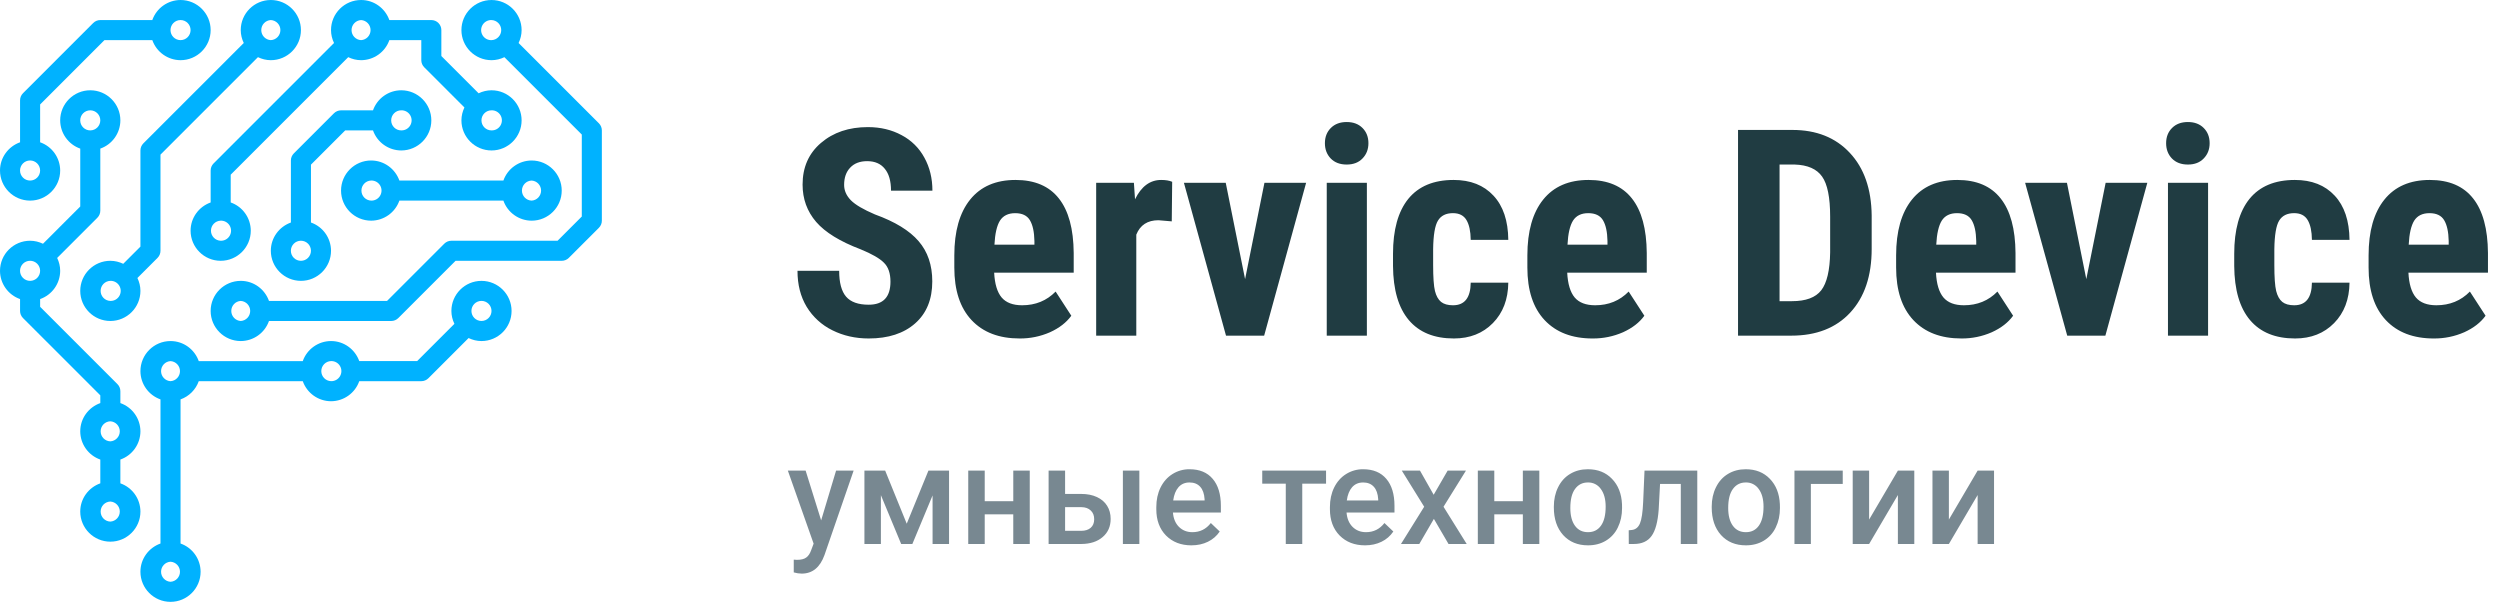
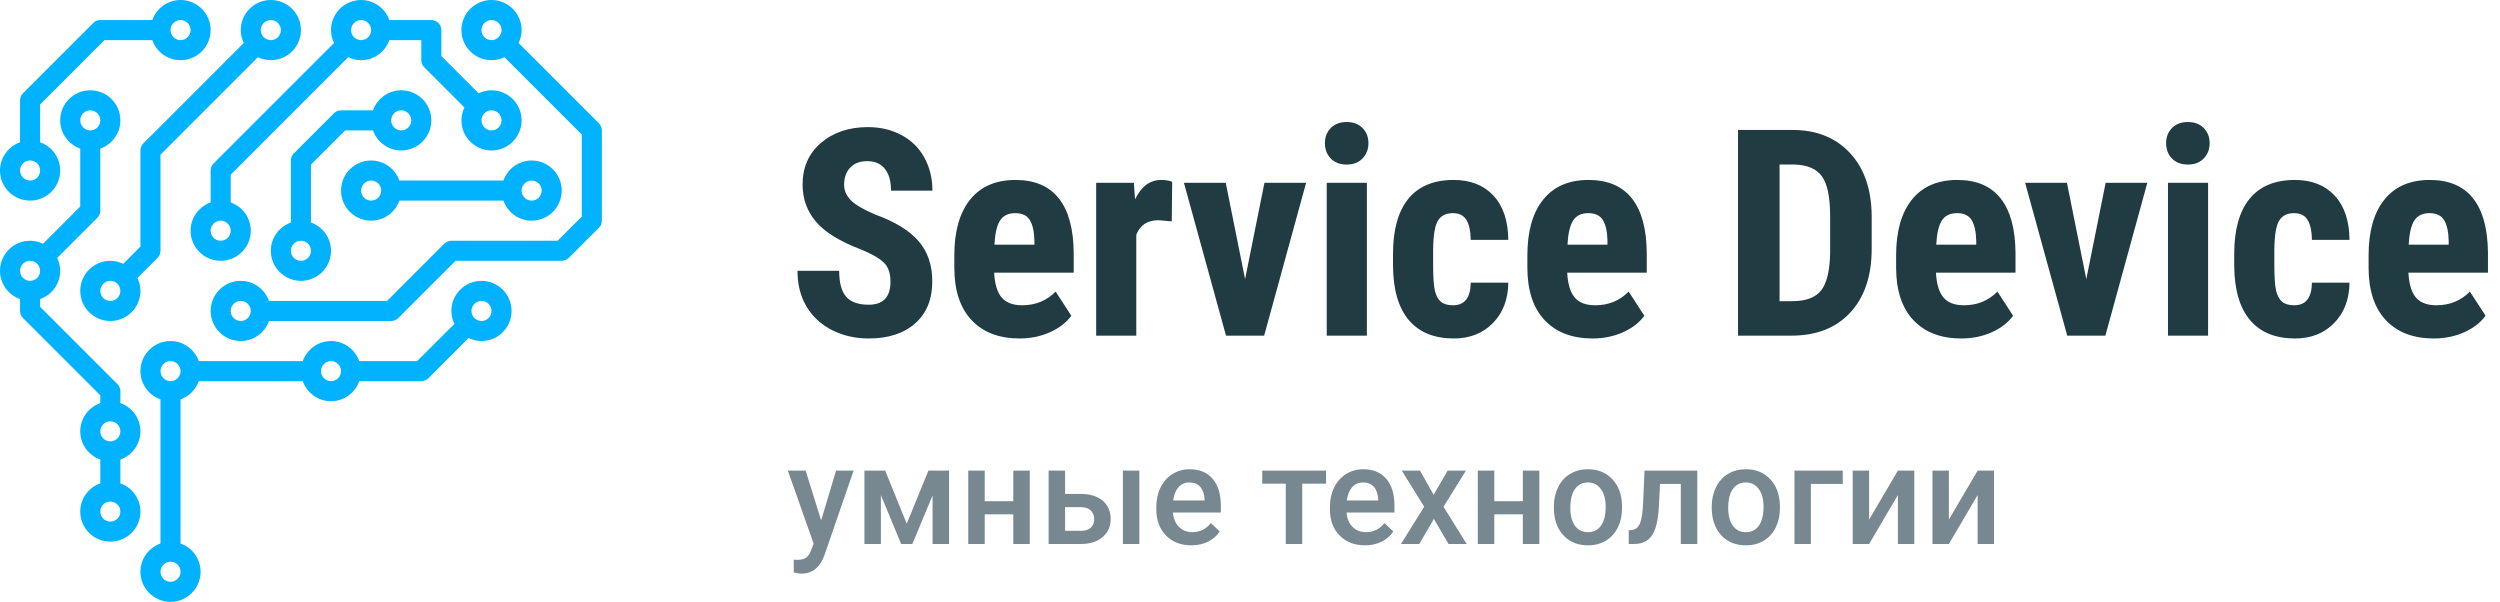
- <svg xmlns="http://www.w3.org/2000/svg" width="216" height="52" fill="none">
-   <path d="M76.936 24.337c0-.724-.188-1.27-.562-1.636-.366-.374-1.038-.76-2.014-1.16-1.782-.675-3.064-1.464-3.845-2.368-.782-.911-1.172-1.985-1.172-3.222 0-1.498.529-2.698 1.587-3.601 1.066-.912 2.417-1.368 4.052-1.368 1.09 0 2.063.232 2.918.696a4.708 4.708 0 011.965 1.941c.464.838.696 1.79.696 2.857h-3.577c0-.83-.179-1.461-.537-1.892-.35-.44-.858-.66-1.526-.66-.626 0-1.115.188-1.465.562-.35.366-.524.862-.524 1.49 0 .487.195.93.586 1.33.39.39 1.082.797 2.075 1.22 1.733.627 2.99 1.396 3.772 2.308.79.911 1.184 2.07 1.184 3.479 0 1.546-.493 2.754-1.477 3.625-.985.87-2.324 1.306-4.016 1.306-1.148 0-2.194-.236-3.138-.708a5.35 5.35 0 01-2.221-2.026c-.53-.88-.794-1.917-.794-3.113h3.601c0 1.025.2 1.77.599 2.234.398.464 1.05.696 1.953.696 1.253 0 1.88-.664 1.88-1.99zm11.157 4.907c-1.774 0-3.158-.529-4.15-1.587-.993-1.058-1.49-2.571-1.49-4.54v-1.05c0-2.084.456-3.691 1.367-4.822.912-1.132 2.218-1.697 3.919-1.697 1.66 0 2.91.533 3.747 1.599.838 1.058 1.266 2.629 1.282 4.712v1.697h-6.873c.05.976.265 1.692.648 2.148.382.448.972.671 1.77.671 1.155 0 2.12-.394 2.893-1.184l1.355 2.088c-.424.586-1.038 1.062-1.844 1.428a6.388 6.388 0 01-2.624.537zM85.92 21.14h3.454v-.318c-.016-.79-.146-1.387-.39-1.794-.244-.407-.667-.61-1.27-.61-.602 0-1.041.215-1.318.646-.269.432-.427 1.123-.476 2.076zm15.32-2.014l-1.148-.098c-.944 0-1.583.415-1.916 1.245V29h-3.467V15.792h3.26l.097 1.428c.545-1.115 1.298-1.672 2.258-1.672.391 0 .708.053.952.159l-.036 3.418zm6.335 4.992l1.673-8.325h3.601L109.223 29h-3.296l-3.637-13.208h3.613l1.672 8.325zM118.098 29h-3.467V15.792h3.467V29zm-3.626-16.626c0-.537.171-.976.513-1.318.342-.342.797-.513 1.367-.513s1.025.17 1.367.513c.342.342.513.78.513 1.318 0 .529-.171.968-.513 1.318-.333.35-.789.525-1.367.525s-1.038-.175-1.379-.525c-.334-.35-.501-.789-.501-1.318zm11.072 14.001c1.001 0 1.51-.65 1.526-1.953h3.247c-.016 1.44-.46 2.604-1.331 3.492-.87.887-1.993 1.33-3.369 1.33-1.701 0-2.999-.529-3.894-1.587-.895-1.058-1.351-2.616-1.367-4.675v-1.05c0-2.075.439-3.658 1.318-4.748.887-1.09 2.194-1.636 3.919-1.636 1.456 0 2.604.451 3.442 1.355.838.895 1.266 2.169 1.282 3.82h-3.247c-.008-.74-.13-1.31-.366-1.708-.236-.4-.627-.599-1.172-.599-.602 0-1.034.216-1.294.648-.261.423-.399 1.249-.415 2.477v1.343c0 1.075.053 1.827.158 2.259.106.423.281.736.525.94.244.195.59.293 1.038.293zm12.06 2.87c-1.774 0-3.157-.53-4.15-1.588-.993-1.058-1.489-2.571-1.489-4.54v-1.05c0-2.084.456-3.691 1.367-4.822.911-1.132 2.218-1.697 3.918-1.697 1.661 0 2.91.533 3.748 1.599.838 1.058 1.266 2.629 1.282 4.712v1.697h-6.873c.049.976.265 1.692.647 2.148.383.448.973.671 1.77.671 1.156 0 2.12-.394 2.893-1.184l1.355 2.088c-.423.586-1.037 1.062-1.843 1.428a6.388 6.388 0 01-2.625.537zm-2.172-8.106h3.454v-.318c-.016-.79-.146-1.387-.39-1.794-.245-.407-.668-.61-1.27-.61s-1.042.215-1.318.646c-.269.432-.428 1.123-.476 2.076zM150.166 29V11.227h4.699c2.075 0 3.727.659 4.956 1.977 1.237 1.319 1.868 3.125 1.892 5.42v2.88c0 2.336-.618 4.172-1.855 5.506-1.229 1.327-2.926 1.99-5.09 1.99h-4.602zm3.588-14.783v11.804h1.075c1.196 0 2.038-.313 2.526-.94.489-.634.745-1.725.77-3.27v-3.09c0-1.66-.232-2.815-.696-3.466-.464-.66-1.254-1.005-2.368-1.038h-1.307zm15.711 15.027c-1.774 0-3.158-.529-4.151-1.587-.992-1.058-1.489-2.571-1.489-4.54v-1.05c0-2.084.456-3.691 1.367-4.822.912-1.132 2.218-1.697 3.919-1.697 1.66 0 2.909.533 3.747 1.599.839 1.058 1.266 2.629 1.282 4.712v1.697h-6.872c.048.976.264 1.692.647 2.148.382.448.972.671 1.77.671 1.155 0 2.12-.394 2.893-1.184l1.355 2.088c-.424.586-1.038 1.062-1.844 1.428a6.383 6.383 0 01-2.624.537zm-2.173-8.105h3.455v-.318c-.017-.79-.147-1.387-.391-1.794-.244-.407-.667-.61-1.27-.61-.602 0-1.041.215-1.318.646-.268.432-.427 1.123-.476 2.076zm12.964 2.978l1.672-8.325h3.601L181.904 29h-3.296l-3.638-13.208h3.613l1.673 8.325zM190.778 29h-3.466V15.792h3.466V29zm-3.625-16.626c0-.537.171-.976.513-1.318.341-.342.797-.513 1.367-.513.569 0 1.025.17 1.367.513.342.342.513.78.513 1.318 0 .529-.171.968-.513 1.318-.334.35-.789.525-1.367.525s-1.038-.175-1.38-.525c-.333-.35-.5-.789-.5-1.318zm11.072 14.001c1.001 0 1.509-.65 1.525-1.953h3.248c-.017 1.44-.46 2.604-1.331 3.492-.871.887-1.994 1.33-3.369 1.33-1.701 0-2.999-.529-3.894-1.587-.895-1.058-1.351-2.616-1.367-4.675v-1.05c0-2.075.439-3.658 1.318-4.748.887-1.09 2.193-1.636 3.918-1.636 1.457 0 2.605.451 3.443 1.355.838.895 1.265 2.169 1.282 3.82h-3.248c-.008-.74-.13-1.31-.366-1.708-.236-.4-.626-.599-1.172-.599-.602 0-1.033.216-1.294.648-.26.423-.398 1.249-.415 2.477v1.343c0 1.075.053 1.827.159 2.259.106.423.281.736.525.94.244.195.59.293 1.038.293zm12.06 2.87c-1.774 0-3.157-.53-4.15-1.588-.993-1.058-1.489-2.571-1.489-4.54v-1.05c0-2.084.455-3.691 1.367-4.822.911-1.132 2.217-1.697 3.918-1.697 1.66 0 2.909.533 3.748 1.599.838 1.058 1.265 2.629 1.281 4.712v1.697h-6.872c.049.976.264 1.692.647 2.148.382.448.972.671 1.77.671 1.155 0 2.12-.394 2.893-1.184l1.355 2.088c-.423.586-1.038 1.062-1.843 1.428a6.392 6.392 0 01-2.625.537zm-2.173-8.106h3.455v-.318c-.016-.79-.147-1.387-.391-1.794-.244-.407-.667-.61-1.269-.61-.602 0-1.042.215-1.319.646-.268.432-.427 1.123-.476 2.076z" fill="#203C42" />
-   <path d="M70.947 44.96l1.29-4.3h1.517l-2.52 7.3c-.386 1.067-1.043 1.6-1.968 1.6a2.55 2.55 0 01-.686-.105v-1.102l.27.018c.359 0 .629-.066.808-.2.184-.128.328-.347.434-.655l.205-.545-2.227-6.31h1.536l1.341 4.3zm7.395.288l1.875-4.588h1.781V47h-1.424v-4.195L78.828 47h-.967l-1.752-4.219V47h-1.423v-6.34h1.792l1.864 4.588zM88.97 47h-1.424v-2.56H85.08V47h-1.424v-6.34h1.424v2.643h2.467V40.66h1.424V47zm3.052-4.324h1.395c.52 0 .973.09 1.36.27.386.179.679.431.878.755.203.324.305.701.305 1.131 0 .652-.23 1.176-.692 1.57-.46.395-1.074.594-1.84.598H90.6v-6.34h1.424v2.016zM98.44 47h-1.423v-6.34h1.423V47zm-6.416-3.182v2.045h1.39c.347 0 .62-.086.82-.258.203-.175.304-.423.304-.744 0-.32-.1-.572-.299-.755-.195-.188-.46-.284-.797-.288h-1.418zm10.916 3.3c-.902 0-1.634-.284-2.197-.85-.558-.57-.838-1.328-.838-2.274v-.176c0-.633.121-1.197.364-1.693.246-.5.589-.889 1.031-1.166a2.715 2.715 0 011.476-.416c.864 0 1.53.275 1.998.826.473.55.709 1.33.709 2.338v.574h-4.142c.043.524.217.938.521 1.242.309.305.696.457 1.16.457.653 0 1.184-.263 1.594-.79l.768.732a2.58 2.58 0 01-1.02.885c-.422.207-.896.31-1.424.31zm-.169-5.433c-.391 0-.708.137-.95.41-.238.274-.39.655-.457 1.143h2.713v-.105c-.031-.477-.158-.836-.381-1.078-.222-.246-.531-.37-.925-.37zm11.8.106h-2.056V47h-1.424v-5.209h-2.033v-1.13h5.513v1.13zm3.369 5.326c-.902 0-1.634-.283-2.197-.85-.558-.57-.838-1.328-.838-2.273v-.176c0-.633.121-1.197.364-1.693.246-.5.589-.889 1.031-1.166a2.715 2.715 0 011.476-.416c.864 0 1.53.275 1.998.826.473.55.709 1.33.709 2.338v.574h-4.142c.043.524.217.938.521 1.242.309.305.696.457 1.16.457.653 0 1.184-.263 1.594-.79l.768.732a2.58 2.58 0 01-1.02.885c-.422.207-.896.31-1.424.31zm-.169-5.431c-.391 0-.708.136-.95.41-.238.273-.39.654-.457 1.142h2.713v-.105c-.031-.477-.158-.836-.381-1.078-.222-.246-.531-.37-.925-.37zm6.099 1.06l1.207-2.086h1.582l-1.939 3.123L126.723 47h-1.571l-1.265-2.168-1.26 2.168h-1.582l2.004-3.217-1.934-3.123h1.571l1.183 2.086zM132.998 47h-1.424v-2.56h-2.467V47h-1.423v-6.34h1.423v2.643h2.467V40.66h1.424V47zm1.254-3.228c0-.622.123-1.18.369-1.676.246-.5.592-.883 1.037-1.149.446-.27.957-.404 1.535-.404.856 0 1.549.275 2.08.826.536.55.825 1.281.868 2.191l.005.334c0 .626-.121 1.184-.363 1.676a2.638 2.638 0 01-1.031 1.143c-.445.27-.961.404-1.547.404-.894 0-1.611-.297-2.15-.89-.535-.598-.803-1.393-.803-2.385v-.07zm1.424.123c0 .652.135 1.164.404 1.535.27.367.645.55 1.125.55.481 0 .854-.187 1.119-.562.27-.375.405-.924.405-1.646 0-.641-.139-1.149-.417-1.524a1.31 1.31 0 00-1.119-.563c-.464 0-.834.186-1.107.557-.274.367-.41.918-.41 1.653zm10.969-3.235V47h-1.424v-5.191h-1.793l-.117 2.209c-.075 1.062-.28 1.826-.616 2.29-.332.462-.841.692-1.529.692h-.439l-.006-1.184.293-.029c.312-.043.539-.232.679-.568.145-.34.237-.957.276-1.852l.117-2.707h4.559zm1.248 3.112c0-.622.123-1.18.369-1.676.246-.5.592-.883 1.037-1.149.445-.27.957-.404 1.535-.404.855 0 1.549.275 2.08.826.535.55.824 1.281.867 2.191l.006.334c0 .626-.121 1.184-.363 1.676a2.638 2.638 0 01-1.031 1.143c-.446.27-.961.404-1.547.404-.895 0-1.612-.297-2.151-.89-.535-.598-.802-1.393-.802-2.385v-.07zm1.423.123c0 .652.135 1.164.405 1.535.269.367.644.55 1.125.55.48 0 .853-.187 1.119-.562.269-.375.404-.924.404-1.646 0-.641-.139-1.149-.416-1.524a1.31 1.31 0 00-1.119-.563c-.465 0-.834.186-1.107.557-.274.367-.411.918-.411 1.653zm9.897-2.086h-2.754V47h-1.418v-6.34h4.172v1.149zm4.764-1.149h1.418V47h-1.418v-4.23L161.492 47h-1.418v-6.34h1.418v4.23l2.485-4.23zm6.89 0h1.418V47h-1.418v-4.23L168.383 47h-1.418v-6.34h1.418v4.23l2.484-4.23z" fill="#788891" />
-   <path d="M32.067 13.867c1.128 0 2.081.727 2.44 1.733h8.986a2.596 2.596 0 012.44-1.733c1.434 0 2.6 1.166 2.6 2.6 0 1.433-1.166 2.6-2.6 2.6a2.597 2.597 0 01-2.44-1.734h-8.987a2.597 2.597 0 01-2.44 1.733 2.603 2.603 0 01-2.6-2.6c0-1.433 1.167-2.6 2.6-2.6zm13.866 3.466a.868.868 0 000-1.733.867.867 0 000 1.733zm-13.866 0a.868.868 0 10-.002-1.735.868.868 0 00.002 1.735z" fill="#00B2FF" />
-   <path d="M25.133 19.226v-5.36c0-.23.091-.45.254-.612l3.467-3.467a.864.864 0 01.613-.254h2.76a2.596 2.596 0 012.44-1.733c1.433 0 2.6 1.166 2.6 2.6 0 1.433-1.167 2.6-2.6 2.6a2.596 2.596 0 01-2.44-1.733h-2.402l-2.958 2.958v5a2.596 2.596 0 011.733 2.441c0 1.434-1.167 2.6-2.6 2.6a2.603 2.603 0 01-2.6-2.6c0-1.128.727-2.081 1.733-2.44zm9.534-7.96a.868.868 0 10-.002-1.735.868.868 0 00.002 1.736zM26 22.534a.867.867 0 10-.002-1.735.867.867 0 00.002 1.735zm-16.467-.001c.4 0 .775.098 1.114.26l1.486-1.485V13c0-.23.091-.45.254-.613l8.674-8.673A2.556 2.556 0 0120.8 2.6c0-1.433 1.166-2.6 2.6-2.6C24.834 0 26 1.167 26 2.6s-1.166 2.6-2.6 2.6c-.4 0-.775-.098-1.114-.261l-8.42 8.42v8.307c0 .23-.09.451-.253.613l-1.74 1.74c.162.34.26.714.26 1.114 0 1.433-1.166 2.6-2.6 2.6a2.603 2.603 0 01-2.6-2.6c0-1.433 1.167-2.6 2.6-2.6zM23.4 3.467a.868.868 0 000-1.734.868.868 0 000 1.734zM9.533 26a.868.868 0 10-.001-1.735A.868.868 0 009.533 26zm-7.8-13.707V8.667c0-.231.091-.451.254-.613l6.067-6.067a.864.864 0 01.613-.254h4.492A2.597 2.597 0 0115.6 0c1.433 0 2.6 1.167 2.6 2.6s-1.167 2.6-2.6 2.6a2.597 2.597 0 01-2.44-1.733H9.024L3.467 9.025v3.268a2.596 2.596 0 011.733 2.44c0 1.433-1.167 2.6-2.6 2.6a2.603 2.603 0 01-2.6-2.6c0-1.128.727-2.082 1.733-2.44zM15.6 3.467a.867.867 0 10-.002-1.735.867.867 0 00.002 1.735zM2.6 15.6a.867.867 0 10-.002-1.735A.867.867 0 002.6 15.6zm11.266 31.36V34.507a2.597 2.597 0 01-1.733-2.44c0-1.434 1.167-2.6 2.6-2.6 1.129 0 2.082.726 2.44 1.733h8.986a2.597 2.597 0 012.441-1.734c1.128 0 2.082.727 2.44 1.733h5.001l3.22-3.22A2.557 2.557 0 0139 26.867c0-1.433 1.166-2.6 2.6-2.6 1.433 0 2.6 1.167 2.6 2.6 0 1.434-1.167 2.6-2.6 2.6-.4 0-.775-.098-1.114-.26l-3.473 3.473a.864.864 0 01-.613.254h-5.36a2.597 2.597 0 01-2.44 1.733 2.597 2.597 0 01-2.44-1.733h-8.987a2.598 2.598 0 01-1.574 1.574V46.96a2.596 2.596 0 011.733 2.44c0 1.434-1.166 2.6-2.6 2.6a2.603 2.603 0 01-2.6-2.6c0-1.128.728-2.082 1.734-2.44zM41.6 27.732a.867.867 0 10-.002-1.735.867.867 0 00.002 1.735zm-13 5.2a.868.868 0 10-.002-1.735.868.868 0 00.002 1.735zM14.733 50.266a.868.868 0 000-1.733.868.868 0 000 1.733zm0-17.333a.868.868 0 000-1.733.868.868 0 000 1.733z" fill="#00B2FF" />
-   <path d="M18.2 17.492v-2.759c0-.23.091-.45.254-.613L28.86 3.714A2.556 2.556 0 0128.6 2.6c0-1.433 1.166-2.6 2.6-2.6 1.128 0 2.082.727 2.44 1.733h3.627c.478 0 .866.388.866.867v2.241l3.22 3.22a2.556 2.556 0 011.114-.261c1.433 0 2.6 1.166 2.6 2.6 0 1.433-1.167 2.6-2.6 2.6a2.603 2.603 0 01-2.6-2.6c0-.4.098-.775.26-1.114l-3.473-3.473A.863.863 0 0136.4 5.2V3.467h-2.76A2.596 2.596 0 0131.2 5.2c-.4 0-.775-.098-1.114-.261L19.933 15.092v2.4a2.596 2.596 0 011.734 2.441c0 1.433-1.167 2.6-2.6 2.6a2.603 2.603 0 01-2.6-2.6c0-1.128.727-2.082 1.733-2.44zm24.267-6.226a.868.868 0 10-.002-1.735.868.868 0 00.002 1.736zM31.2 3.467a.868.868 0 000-1.733.868.868 0 000 1.734zM19.067 20.8a.868.868 0 10-.002-1.735.868.868 0 00.002 1.735z" fill="#00B2FF" />
-   <path d="M20.8 24.266c1.128 0 2.082.727 2.44 1.734h10.201l4.946-4.946A.864.864 0 0139 20.8h9.175l2.092-2.092v-7.083L43.58 4.94c-.338.163-.713.26-1.113.26a2.603 2.603 0 01-2.6-2.599c0-1.433 1.166-2.6 2.6-2.6 1.433 0 2.6 1.167 2.6 2.6 0 .4-.098.775-.261 1.114l6.94 6.94a.863.863 0 01.254.613v7.8c0 .23-.091.45-.254.612l-2.6 2.6a.864.864 0 01-.613.254H39.36l-4.946 4.946a.864.864 0 01-.613.254H23.24a2.596 2.596 0 01-2.44 1.733 2.603 2.603 0 01-2.6-2.6c0-1.433 1.166-2.6 2.6-2.6zM42.467 1.733a.868.868 0 10.001 1.735.868.868 0 00-.001-1.735zm-21.667 26a.868.868 0 000-1.733.868.868 0 000 1.733zM2.6 20.8c.4 0 .775.098 1.114.26l3.22-3.219v-5A2.596 2.596 0 015.2 10.4c0-1.434 1.167-2.6 2.6-2.6s2.6 1.166 2.6 2.6a2.596 2.596 0 01-1.733 2.44v5.36c0 .23-.091.45-.254.613l-3.474 3.473c.163.339.261.713.261 1.114a2.597 2.597 0 01-1.733 2.44v.668l6.679 6.679a.863.863 0 01.254.613v1.026a2.596 2.596 0 011.733 2.44 2.596 2.596 0 01-1.733 2.44v2.054a2.596 2.596 0 011.733 2.44c0 1.434-1.166 2.6-2.6 2.6a2.603 2.603 0 01-2.6-2.6c0-1.128.727-2.082 1.734-2.44v-2.053a2.596 2.596 0 01-1.734-2.44c0-1.13.727-2.083 1.734-2.441v-.668l-6.68-6.679a.863.863 0 01-.254-.613V25.84A2.597 2.597 0 010 23.4c0-1.434 1.167-2.6 2.6-2.6zm5.2-9.534a.867.867 0 10-.002-1.734.867.867 0 00.002 1.735zm1.733 33.8a.868.868 0 000-1.733.867.867 0 000 1.733zm0-6.933a.868.868 0 000-1.733.867.867 0 000 1.733zM2.6 24.266a.867.867 0 10-.002-1.735.867.867 0 00.002 1.735z" fill="#00B2FF" />
+ <svg xmlns="http://www.w3.org/2000/svg" width="216" height="52" viewBox="0 0 216 52" fill="none">
+   <path d="M76.936 24.337C76.936 23.613 76.748 23.067 76.374 22.701C76.008 22.327 75.336 21.94 74.36 21.541C72.578 20.866 71.296 20.077 70.515 19.173C69.733 18.262 69.343 17.188 69.343 15.951C69.343 14.453 69.872 13.253 70.93 12.35C71.996 11.438 73.347 10.982 74.982 10.982C76.073 10.982 77.045 11.214 77.9 11.678C78.754 12.134 79.409 12.781 79.865 13.619C80.329 14.457 80.561 15.409 80.561 16.476H76.984C76.984 15.646 76.805 15.015 76.447 14.584C76.097 14.144 75.589 13.924 74.921 13.924C74.295 13.924 73.806 14.111 73.457 14.486C73.107 14.852 72.932 15.348 72.932 15.975C72.932 16.463 73.127 16.907 73.518 17.306C73.908 17.696 74.6 18.103 75.593 18.526C77.326 19.153 78.584 19.922 79.365 20.834C80.154 21.745 80.549 22.905 80.549 24.312C80.549 25.859 80.056 27.067 79.072 27.938C78.087 28.809 76.748 29.244 75.056 29.244C73.908 29.244 72.862 29.008 71.918 28.536C70.974 28.064 70.234 27.389 69.697 26.51C69.168 25.631 68.903 24.593 68.903 23.397H72.504C72.504 24.422 72.704 25.167 73.103 25.631C73.501 26.095 74.152 26.327 75.056 26.327C76.309 26.327 76.936 25.663 76.936 24.337ZM88.093 29.244C86.319 29.244 84.935 28.715 83.942 27.657C82.95 26.599 82.453 25.086 82.453 23.116V22.066C82.453 19.983 82.909 18.376 83.82 17.245C84.732 16.113 86.038 15.548 87.739 15.548C89.399 15.548 90.648 16.081 91.486 17.147C92.325 18.205 92.752 19.776 92.768 21.859V23.556H85.895C85.944 24.532 86.16 25.248 86.543 25.704C86.925 26.152 87.515 26.375 88.312 26.375C89.468 26.375 90.433 25.981 91.206 25.191L92.561 27.279C92.137 27.865 91.523 28.341 90.717 28.707C89.912 29.065 89.037 29.244 88.093 29.244ZM85.92 21.139H89.374V20.821C89.358 20.032 89.228 19.434 88.984 19.027C88.74 18.62 88.317 18.416 87.714 18.416C87.112 18.416 86.673 18.632 86.396 19.064C86.127 19.495 85.969 20.186 85.92 21.139ZM101.24 19.125L100.092 19.027C99.148 19.027 98.509 19.442 98.176 20.272V29H94.709V15.792H97.968L98.066 17.22C98.611 16.105 99.364 15.548 100.324 15.548C100.715 15.548 101.032 15.601 101.276 15.707L101.24 19.125ZM107.575 24.117L109.248 15.792H112.849L109.223 29H105.927L102.29 15.792H105.903L107.575 24.117ZM118.098 29H114.631V15.792H118.098V29ZM114.472 12.374C114.472 11.837 114.643 11.398 114.985 11.056C115.327 10.714 115.782 10.543 116.352 10.543C116.922 10.543 117.377 10.714 117.719 11.056C118.061 11.398 118.232 11.837 118.232 12.374C118.232 12.903 118.061 13.342 117.719 13.692C117.386 14.042 116.93 14.217 116.352 14.217C115.774 14.217 115.314 14.042 114.973 13.692C114.639 13.342 114.472 12.903 114.472 12.374ZM125.544 26.375C126.545 26.375 127.054 25.724 127.07 24.422H130.317C130.301 25.863 129.857 27.026 128.986 27.914C128.116 28.801 126.993 29.244 125.617 29.244C123.916 29.244 122.618 28.715 121.723 27.657C120.828 26.599 120.372 25.041 120.356 22.982V21.932C120.356 19.857 120.795 18.274 121.674 17.184C122.561 16.093 123.868 15.548 125.593 15.548C127.049 15.548 128.197 15.999 129.035 16.903C129.873 17.798 130.301 19.072 130.317 20.724H127.07C127.062 19.983 126.94 19.413 126.704 19.015C126.468 18.616 126.077 18.416 125.532 18.416C124.93 18.416 124.498 18.632 124.238 19.064C123.977 19.487 123.839 20.313 123.823 21.541V22.884C123.823 23.959 123.876 24.711 123.981 25.143C124.087 25.566 124.262 25.879 124.506 26.082C124.75 26.278 125.096 26.375 125.544 26.375ZM137.604 29.244C135.83 29.244 134.447 28.715 133.454 27.657C132.461 26.599 131.965 25.086 131.965 23.116V22.066C131.965 19.983 132.421 18.376 133.332 17.245C134.243 16.113 135.55 15.548 137.25 15.548C138.911 15.548 140.16 16.081 140.998 17.147C141.836 18.205 142.264 19.776 142.28 21.859V23.556H135.407C135.456 24.532 135.672 25.248 136.054 25.704C136.437 26.152 137.027 26.375 137.824 26.375C138.98 26.375 139.944 25.981 140.717 25.191L142.072 27.279C141.649 27.865 141.035 28.341 140.229 28.707C139.423 29.065 138.549 29.244 137.604 29.244ZM135.432 21.139H138.886V20.821C138.87 20.032 138.74 19.434 138.496 19.027C138.251 18.62 137.828 18.416 137.226 18.416C136.624 18.416 136.184 18.632 135.908 19.064C135.639 19.495 135.48 20.186 135.432 21.139ZM150.166 29V11.227H154.865C156.94 11.227 158.592 11.886 159.821 13.204C161.058 14.523 161.689 16.329 161.713 18.624V21.505C161.713 23.84 161.095 25.676 159.858 27.01C158.629 28.337 156.932 29 154.768 29H150.166ZM153.754 14.217V26.021H154.829C156.025 26.021 156.867 25.708 157.355 25.081C157.844 24.447 158.1 23.356 158.125 21.81V18.722C158.125 17.061 157.893 15.906 157.429 15.255C156.965 14.596 156.175 14.25 155.061 14.217H153.754ZM169.465 29.244C167.691 29.244 166.307 28.715 165.314 27.657C164.322 26.599 163.825 25.086 163.825 23.116V22.066C163.825 19.983 164.281 18.376 165.192 17.245C166.104 16.113 167.41 15.548 169.111 15.548C170.771 15.548 172.02 16.081 172.858 17.147C173.697 18.205 174.124 19.776 174.14 21.859V23.556H167.268C167.316 24.532 167.532 25.248 167.915 25.704C168.297 26.152 168.887 26.375 169.685 26.375C170.84 26.375 171.805 25.981 172.578 25.191L173.933 27.279C173.509 27.865 172.895 28.341 172.089 28.707C171.284 29.065 170.409 29.244 169.465 29.244ZM167.292 21.139H170.747V20.821C170.73 20.032 170.6 19.434 170.356 19.027C170.112 18.62 169.689 18.416 169.086 18.416C168.484 18.416 168.045 18.632 167.768 19.064C167.5 19.495 167.341 20.186 167.292 21.139ZM180.256 24.117L181.928 15.792H185.529L181.904 29H178.608L174.97 15.792H178.583L180.256 24.117ZM190.778 29H187.312V15.792H190.778V29ZM187.153 12.374C187.153 11.837 187.324 11.398 187.666 11.056C188.007 10.714 188.463 10.543 189.033 10.543C189.602 10.543 190.058 10.714 190.4 11.056C190.742 11.398 190.913 11.837 190.913 12.374C190.913 12.903 190.742 13.342 190.4 13.692C190.066 14.042 189.611 14.217 189.033 14.217C188.455 14.217 187.995 14.042 187.653 13.692C187.32 13.342 187.153 12.903 187.153 12.374ZM198.225 26.375C199.226 26.375 199.734 25.724 199.75 24.422H202.998C202.981 25.863 202.538 27.026 201.667 27.914C200.796 28.801 199.673 29.244 198.298 29.244C196.597 29.244 195.299 28.715 194.404 27.657C193.509 26.599 193.053 25.041 193.037 22.982V21.932C193.037 19.857 193.476 18.274 194.355 17.184C195.242 16.093 196.548 15.548 198.273 15.548C199.73 15.548 200.878 15.999 201.716 16.903C202.554 17.798 202.981 19.072 202.998 20.724H199.75C199.742 19.983 199.62 19.413 199.384 19.015C199.148 18.616 198.758 18.416 198.212 18.416C197.61 18.416 197.179 18.632 196.918 19.064C196.658 19.487 196.52 20.313 196.503 21.541V22.884C196.503 23.959 196.556 24.711 196.662 25.143C196.768 25.566 196.943 25.879 197.187 26.082C197.431 26.278 197.777 26.375 198.225 26.375ZM210.285 29.244C208.511 29.244 207.128 28.715 206.135 27.657C205.142 26.599 204.646 25.086 204.646 23.116V22.066C204.646 19.983 205.101 18.376 206.013 17.245C206.924 16.113 208.23 15.548 209.931 15.548C211.591 15.548 212.84 16.081 213.679 17.147C214.517 18.205 214.944 19.776 214.96 21.859V23.556H208.088C208.137 24.532 208.352 25.248 208.735 25.704C209.117 26.152 209.707 26.375 210.505 26.375C211.66 26.375 212.625 25.981 213.398 25.191L214.753 27.279C214.33 27.865 213.715 28.341 212.91 28.707C212.104 29.065 211.229 29.244 210.285 29.244ZM208.112 21.139H211.567V20.821C211.551 20.032 211.42 19.434 211.176 19.027C210.932 18.62 210.509 18.416 209.907 18.416C209.305 18.416 208.865 18.632 208.588 19.064C208.32 19.495 208.161 20.186 208.112 21.139Z" fill="#203C42" />
+   <path d="M70.947 44.961L72.236 40.66H73.754L71.234 47.961C70.848 49.027 70.191 49.56 69.266 49.56C69.059 49.56 68.83 49.525 68.58 49.455V48.353L68.85 48.371C69.209 48.371 69.478 48.305 69.658 48.172C69.842 48.043 69.986 47.824 70.092 47.516L70.297 46.971L68.07 40.66H69.606L70.947 44.961ZM78.342 45.248L80.217 40.66H81.998V47H80.574V42.805L78.828 47H77.861L76.109 42.781V47H74.686V40.66H76.478L78.342 45.248ZM88.971 47H87.547V44.44H85.08V47H83.656V40.66H85.08V43.303H87.547V40.66H88.971V47ZM92.023 42.676H93.418C93.938 42.676 94.391 42.766 94.777 42.945C95.164 43.125 95.457 43.377 95.656 43.701C95.859 44.025 95.961 44.402 95.961 44.832C95.961 45.484 95.731 46.008 95.269 46.402C94.809 46.797 94.195 46.996 93.43 47H90.6V40.66H92.023V42.676ZM98.439 47H97.016V40.66H98.439V47ZM92.023 43.818V45.863H93.412C93.76 45.863 94.033 45.777 94.232 45.605C94.436 45.43 94.537 45.182 94.537 44.861C94.537 44.541 94.438 44.289 94.238 44.105C94.043 43.918 93.777 43.822 93.441 43.818H92.023ZM102.939 47.117C102.037 47.117 101.305 46.834 100.742 46.268C100.184 45.697 99.904 44.94 99.904 43.994V43.818C99.904 43.185 100.025 42.621 100.268 42.125C100.514 41.625 100.857 41.236 101.299 40.959C101.74 40.682 102.232 40.543 102.775 40.543C103.639 40.543 104.305 40.818 104.773 41.369C105.246 41.92 105.482 42.699 105.482 43.707V44.281H101.34C101.383 44.805 101.557 45.219 101.861 45.523C102.17 45.828 102.557 45.98 103.021 45.98C103.674 45.98 104.205 45.717 104.615 45.19L105.383 45.922C105.129 46.301 104.789 46.596 104.363 46.807C103.941 47.014 103.467 47.117 102.939 47.117ZM102.77 41.685C102.379 41.685 102.062 41.822 101.82 42.096C101.582 42.369 101.43 42.75 101.363 43.238H104.076V43.133C104.045 42.656 103.918 42.297 103.695 42.055C103.473 41.809 103.164 41.685 102.77 41.685ZM114.57 41.791H112.514V47H111.09V41.791H109.057V40.66H114.57V41.791ZM117.939 47.117C117.037 47.117 116.305 46.834 115.742 46.268C115.184 45.697 114.904 44.94 114.904 43.994V43.818C114.904 43.185 115.025 42.621 115.268 42.125C115.514 41.625 115.857 41.236 116.299 40.959C116.74 40.682 117.232 40.543 117.775 40.543C118.639 40.543 119.305 40.818 119.773 41.369C120.246 41.92 120.482 42.699 120.482 43.707V44.281H116.34C116.383 44.805 116.557 45.219 116.861 45.523C117.17 45.828 117.557 45.98 118.021 45.98C118.674 45.98 119.205 45.717 119.615 45.19L120.383 45.922C120.129 46.301 119.789 46.596 119.363 46.807C118.941 47.014 118.467 47.117 117.939 47.117ZM117.77 41.685C117.379 41.685 117.062 41.822 116.82 42.096C116.582 42.369 116.43 42.75 116.363 43.238H119.076V43.133C119.045 42.656 118.918 42.297 118.695 42.055C118.473 41.809 118.164 41.685 117.77 41.685ZM123.869 42.746L125.076 40.66H126.658L124.719 43.783L126.723 47H125.152L123.887 44.832L122.627 47H121.045L123.049 43.783L121.115 40.66H122.686L123.869 42.746ZM132.998 47H131.574V44.44H129.107V47H127.684V40.66H129.107V43.303H131.574V40.66H132.998V47ZM134.252 43.772C134.252 43.15 134.375 42.592 134.621 42.096C134.867 41.596 135.213 41.213 135.658 40.947C136.104 40.678 136.615 40.543 137.193 40.543C138.049 40.543 138.742 40.818 139.273 41.369C139.809 41.92 140.098 42.65 140.141 43.56L140.146 43.895C140.146 44.52 140.025 45.078 139.783 45.57C139.545 46.062 139.201 46.443 138.752 46.713C138.307 46.982 137.791 47.117 137.205 47.117C136.311 47.117 135.594 46.82 135.055 46.227C134.52 45.629 134.252 44.834 134.252 43.842V43.772ZM135.676 43.895C135.676 44.547 135.811 45.059 136.08 45.43C136.35 45.797 136.725 45.98 137.205 45.98C137.686 45.98 138.059 45.793 138.324 45.418C138.594 45.043 138.729 44.494 138.729 43.772C138.729 43.131 138.59 42.623 138.312 42.248C138.039 41.873 137.666 41.685 137.193 41.685C136.729 41.685 136.359 41.871 136.086 42.242C135.812 42.609 135.676 43.16 135.676 43.895ZM146.645 40.66V47H145.221V41.809H143.428L143.311 44.018C143.236 45.08 143.031 45.844 142.695 46.309C142.363 46.77 141.854 47 141.166 47H140.727L140.721 45.816L141.014 45.787C141.326 45.744 141.553 45.555 141.693 45.219C141.838 44.879 141.93 44.262 141.969 43.367L142.086 40.66H146.645ZM147.893 43.772C147.893 43.15 148.016 42.592 148.262 42.096C148.508 41.596 148.854 41.213 149.299 40.947C149.744 40.678 150.256 40.543 150.834 40.543C151.689 40.543 152.383 40.818 152.914 41.369C153.449 41.92 153.738 42.65 153.781 43.56L153.787 43.895C153.787 44.52 153.666 45.078 153.424 45.57C153.186 46.062 152.842 46.443 152.393 46.713C151.947 46.982 151.432 47.117 150.846 47.117C149.951 47.117 149.234 46.82 148.695 46.227C148.16 45.629 147.893 44.834 147.893 43.842V43.772ZM149.316 43.895C149.316 44.547 149.451 45.059 149.721 45.43C149.99 45.797 150.365 45.98 150.846 45.98C151.326 45.98 151.699 45.793 151.965 45.418C152.234 45.043 152.369 44.494 152.369 43.772C152.369 43.131 152.23 42.623 151.953 42.248C151.68 41.873 151.307 41.685 150.834 41.685C150.369 41.685 150 41.871 149.727 42.242C149.453 42.609 149.316 43.16 149.316 43.895ZM159.213 41.809H156.459V47H155.041V40.66H159.213V41.809ZM163.977 40.66H165.395V47H163.977V42.77L161.492 47H160.074V40.66H161.492V44.891L163.977 40.66ZM170.867 40.66H172.285V47H170.867V42.77L168.383 47H166.965V40.66H168.383V44.891L170.867 40.66Z" fill="#788891" />
+   <path d="M32.067 13.867C33.195 13.867 34.148 14.594 34.507 15.6H43.493C43.852 14.594 44.805 13.867 45.933 13.867C47.367 13.867 48.533 15.033 48.533 16.466C48.533 17.9 47.367 19.066 45.933 19.066C44.805 19.066 43.852 18.339 43.493 17.333H34.506C34.148 18.339 33.194 19.066 32.066 19.066C30.632 19.066 29.466 17.9 29.466 16.466C29.466 15.033 30.633 13.867 32.067 13.867ZM45.933 17.333C46.411 17.333 46.8 16.945 46.8 16.466C46.8 15.988 46.411 15.6 45.933 15.6C45.456 15.6 45.067 15.988 45.067 16.466C45.067 16.945 45.456 17.333 45.933 17.333ZM32.067 17.333C32.544 17.333 32.933 16.945 32.933 16.466C32.933 15.988 32.544 15.6 32.067 15.6C31.589 15.6 31.2 15.988 31.2 16.466C31.2 16.945 31.589 17.333 32.067 17.333Z" fill="#00B2FF" />
+   <path d="M25.133 19.226V13.867C25.133 13.636 25.224 13.416 25.387 13.254L28.854 9.787C29.016 9.624 29.237 9.533 29.467 9.533H32.226C32.585 8.527 33.538 7.8 34.667 7.8C36.1 7.8 37.267 8.966 37.267 10.4C37.267 11.833 36.1 13 34.667 13C33.538 13 32.585 12.273 32.226 11.267H29.825L26.867 14.225V19.226C27.873 19.585 28.6 20.538 28.6 21.666C28.6 23.1 27.433 24.266 26 24.266C24.567 24.266 23.4 23.1 23.4 21.666C23.4 20.538 24.127 19.585 25.133 19.226ZM34.667 11.267C35.144 11.267 35.533 10.878 35.533 10.4C35.533 9.921 35.144 9.533 34.667 9.533C34.189 9.533 33.8 9.921 33.8 10.4C33.8 10.878 34.189 11.267 34.667 11.267ZM26 22.533C26.477 22.533 26.867 22.145 26.867 21.666C26.867 21.188 26.477 20.8 26 20.8C25.522 20.8 25.133 21.188 25.133 21.666C25.133 22.145 25.522 22.533 26 22.533Z" fill="#00B2FF" />
+   <path d="M9.533 22.533C9.934 22.533 10.308 22.631 10.647 22.794L12.133 21.308V13C12.133 12.769 12.224 12.549 12.387 12.387L21.061 3.714C20.898 3.375 20.8 3 20.8 2.6C20.8 1.167 21.966 0 23.4 0C24.834 0 26 1.167 26 2.6C26 4.033 24.834 5.2 23.4 5.2C23 5.2 22.625 5.102 22.286 4.939L13.867 13.359V21.666C13.867 21.897 13.776 22.117 13.613 22.279L11.873 24.019C12.035 24.358 12.133 24.733 12.133 25.133C12.133 26.566 10.967 27.733 9.533 27.733C8.1 27.733 6.933 26.566 6.933 25.133C6.933 23.7 8.1 22.533 9.533 22.533ZM23.4 3.467C23.878 3.467 24.267 3.078 24.267 2.6C24.267 2.122 23.878 1.733 23.4 1.733C22.922 1.733 22.533 2.122 22.533 2.6C22.533 3.078 22.922 3.467 23.4 3.467ZM9.533 26C10.011 26 10.4 25.611 10.4 25.133C10.4 24.654 10.011 24.266 9.533 24.266C9.056 24.266 8.667 24.654 8.667 25.133C8.667 25.611 9.056 26 9.533 26Z" fill="#00B2FF" />
+   <path d="M1.733 12.293V8.667C1.733 8.436 1.824 8.216 1.987 8.054L8.054 1.987C8.216 1.824 8.437 1.733 8.667 1.733H13.159C13.518 0.727 14.472 0 15.6 0C17.033 0 18.2 1.167 18.2 2.6C18.2 4.033 17.033 5.2 15.6 5.2C14.472 5.2 13.518 4.473 13.159 3.467H9.025L3.467 9.025V12.293C4.473 12.651 5.2 13.605 5.2 14.733C5.2 16.166 4.033 17.333 2.6 17.333C1.166 17.333 -4.95911e-05 16.166 -4.95911e-05 14.733C-4.95911e-05 13.605 0.727 12.651 1.733 12.293ZM15.6 3.467C16.078 3.467 16.467 3.078 16.467 2.6C16.467 2.122 16.078 1.733 15.6 1.733C15.122 1.733 14.733 2.122 14.733 2.6C14.733 3.078 15.122 3.467 15.6 3.467ZM2.6 15.6C3.077 15.6 3.467 15.211 3.467 14.733C3.467 14.255 3.077 13.866 2.6 13.866C2.122 13.866 1.733 14.255 1.733 14.733C1.733 15.211 2.122 15.6 2.6 15.6Z" fill="#00B2FF" />
+   <path d="M13.866 46.959V34.507C12.86 34.148 12.133 33.194 12.133 32.066C12.133 30.633 13.3 29.466 14.733 29.466C15.862 29.466 16.815 30.193 17.174 31.2H26.159C26.518 30.193 27.472 29.466 28.6 29.466C29.728 29.466 30.682 30.193 31.041 31.2H36.041L39.261 27.98C39.098 27.641 39 27.267 39 26.866C39 25.433 40.166 24.266 41.6 24.266C43.033 24.266 44.2 25.433 44.2 26.866C44.2 28.3 43.033 29.466 41.6 29.466C41.2 29.466 40.825 29.368 40.486 29.205L37.013 32.679C36.851 32.842 36.63 32.933 36.4 32.933H31.041C30.682 33.939 29.728 34.666 28.6 34.666C27.472 34.666 26.518 33.939 26.159 32.933H17.173C16.911 33.667 16.333 34.245 15.599 34.507V46.959C16.605 47.318 17.332 48.272 17.332 49.4C17.332 50.834 16.166 52 14.732 52C13.299 52 12.132 50.834 12.132 49.4C12.132 48.272 12.86 47.318 13.866 46.959ZM41.6 27.733C42.078 27.733 42.467 27.345 42.467 26.866C42.467 26.388 42.078 26 41.6 26C41.122 26 40.733 26.388 40.733 26.866C40.733 27.345 41.122 27.733 41.6 27.733ZM28.6 32.933C29.078 32.933 29.467 32.544 29.467 32.066C29.467 31.588 29.078 31.2 28.6 31.2C28.122 31.2 27.733 31.588 27.733 32.066C27.733 32.544 28.122 32.933 28.6 32.933ZM14.733 50.266C15.211 50.266 15.6 49.877 15.6 49.399C15.6 48.921 15.211 48.532 14.733 48.532C14.256 48.532 13.867 48.921 13.867 49.399C13.867 49.877 14.256 50.266 14.733 50.266ZM14.733 32.933C15.211 32.933 15.6 32.544 15.6 32.066C15.6 31.588 15.211 31.2 14.733 31.2C14.256 31.2 13.867 31.588 13.867 32.066C13.867 32.544 14.256 32.933 14.733 32.933Z" fill="#00B2FF" />
+   <path d="M18.2 17.492V14.733C18.2 14.503 18.291 14.282 18.454 14.12L28.861 3.714C28.698 3.375 28.6 3 28.6 2.6C28.6 1.167 29.767 0 31.2 0C32.328 0 33.282 0.727 33.641 1.733H37.267C37.745 1.733 38.133 2.121 38.133 2.6V4.841L41.353 8.061C41.692 7.898 42.066 7.8 42.467 7.8C43.9 7.8 45.067 8.966 45.067 10.4C45.067 11.833 43.9 13 42.467 13C41.033 13 39.867 11.833 39.867 10.4C39.867 9.999 39.965 9.625 40.127 9.286L36.654 5.813C36.491 5.651 36.4 5.43 36.4 5.2V3.467H33.641C33.282 4.473 32.328 5.2 31.2 5.2C30.8 5.2 30.425 5.102 30.086 4.939L19.933 15.092V17.492C20.939 17.851 21.667 18.805 21.667 19.933C21.667 21.366 20.5 22.533 19.067 22.533C17.633 22.533 16.467 21.366 16.467 19.933C16.467 18.805 17.194 17.851 18.2 17.492ZM42.467 11.267C42.944 11.267 43.333 10.878 43.333 10.4C43.333 9.921 42.944 9.533 42.467 9.533C41.989 9.533 41.6 9.921 41.6 10.4C41.6 10.878 41.989 11.267 42.467 11.267ZM31.2 3.467C31.677 3.467 32.067 3.078 32.067 2.6C32.067 2.122 31.677 1.733 31.2 1.733C30.723 1.733 30.333 2.122 30.333 2.6C30.333 3.078 30.723 3.467 31.2 3.467ZM19.067 20.8C19.544 20.8 19.933 20.411 19.933 19.933C19.933 19.455 19.544 19.066 19.067 19.066C18.589 19.066 18.2 19.455 18.2 19.933C18.2 20.411 18.589 20.8 19.067 20.8Z" fill="#00B2FF" />
+   <path d="M20.8 24.266C21.928 24.266 22.882 24.993 23.241 26H33.441L38.387 21.054C38.549 20.891 38.77 20.8 39 20.8H48.175L50.267 18.708V11.625L43.58 4.939C43.242 5.102 42.867 5.2 42.467 5.2C41.033 5.2 39.867 4.033 39.867 2.6C39.867 1.167 41.033 0 42.467 0C43.9 0 45.067 1.167 45.067 2.6C45.067 3 44.969 3.375 44.806 3.714L51.746 10.654C51.909 10.816 52 11.036 52 11.267V19.066C52 19.297 51.909 19.517 51.746 19.679L49.146 22.279C48.984 22.442 48.763 22.533 48.533 22.533H39.359L34.413 27.479C34.251 27.642 34.03 27.733 33.8 27.733H23.241C22.882 28.739 21.928 29.466 20.8 29.466C19.366 29.466 18.2 28.3 18.2 26.866C18.2 25.433 19.366 24.266 20.8 24.266ZM42.467 1.733C41.989 1.733 41.6 2.122 41.6 2.6C41.6 3.078 41.989 3.467 42.467 3.467C42.944 3.467 43.333 3.078 43.333 2.6C43.333 2.122 42.944 1.733 42.467 1.733ZM20.8 27.733C21.277 27.733 21.667 27.345 21.667 26.866C21.667 26.388 21.277 26 20.8 26C20.323 26 19.933 26.388 19.933 26.866C19.933 27.345 20.323 27.733 20.8 27.733Z" fill="#00B2FF" />
+   <path d="M2.6 20.8C3 20.8 3.375 20.898 3.714 21.061L6.933 17.841V12.84C5.927 12.482 5.2 11.528 5.2 10.4C5.2 8.966 6.367 7.8 7.8 7.8C9.233 7.8 10.4 8.966 10.4 10.4C10.4 11.528 9.673 12.482 8.667 12.84V18.2C8.667 18.43 8.576 18.65 8.413 18.812L4.939 22.286C5.102 22.625 5.2 22.999 5.2 23.4C5.2 24.528 4.473 25.481 3.467 25.84V26.508L10.146 33.187C10.309 33.349 10.4 33.569 10.4 33.8V34.826C11.406 35.184 12.133 36.138 12.133 37.266C12.133 38.395 11.406 39.348 10.4 39.707V41.76C11.406 42.118 12.133 43.072 12.133 44.2C12.133 45.634 10.967 46.8 9.533 46.8C8.1 46.8 6.933 45.634 6.933 44.2C6.933 43.072 7.66 42.118 8.667 41.76V39.707C7.66 39.348 6.933 38.395 6.933 37.266C6.933 36.138 7.66 35.184 8.667 34.826V34.158L1.987 27.479C1.824 27.317 1.733 27.097 1.733 26.866V25.84C0.727 25.481 -3.24249e-05 24.528 -3.24249e-05 23.4C-3.24249e-05 21.966 1.167 20.8 2.6 20.8ZM7.8 11.267C8.277 11.267 8.667 10.878 8.667 10.4C8.667 9.921 8.277 9.533 7.8 9.533C7.322 9.533 6.933 9.921 6.933 10.4C6.933 10.878 7.322 11.267 7.8 11.267ZM9.533 45.066C10.011 45.066 10.4 44.678 10.4 44.199C10.4 43.721 10.011 43.333 9.533 43.333C9.056 43.333 8.667 43.721 8.667 44.199C8.667 44.678 9.056 45.066 9.533 45.066ZM9.533 38.133C10.011 38.133 10.4 37.745 10.4 37.266C10.4 36.788 10.011 36.4 9.533 36.4C9.056 36.4 8.667 36.788 8.667 37.266C8.667 37.745 9.056 38.133 9.533 38.133ZM2.6 24.266C3.078 24.266 3.467 23.878 3.467 23.4C3.467 22.921 3.078 22.533 2.6 22.533C2.122 22.533 1.733 22.921 1.733 23.4C1.733 23.878 2.122 24.266 2.6 24.266Z" fill="#00B2FF" />
</svg>
